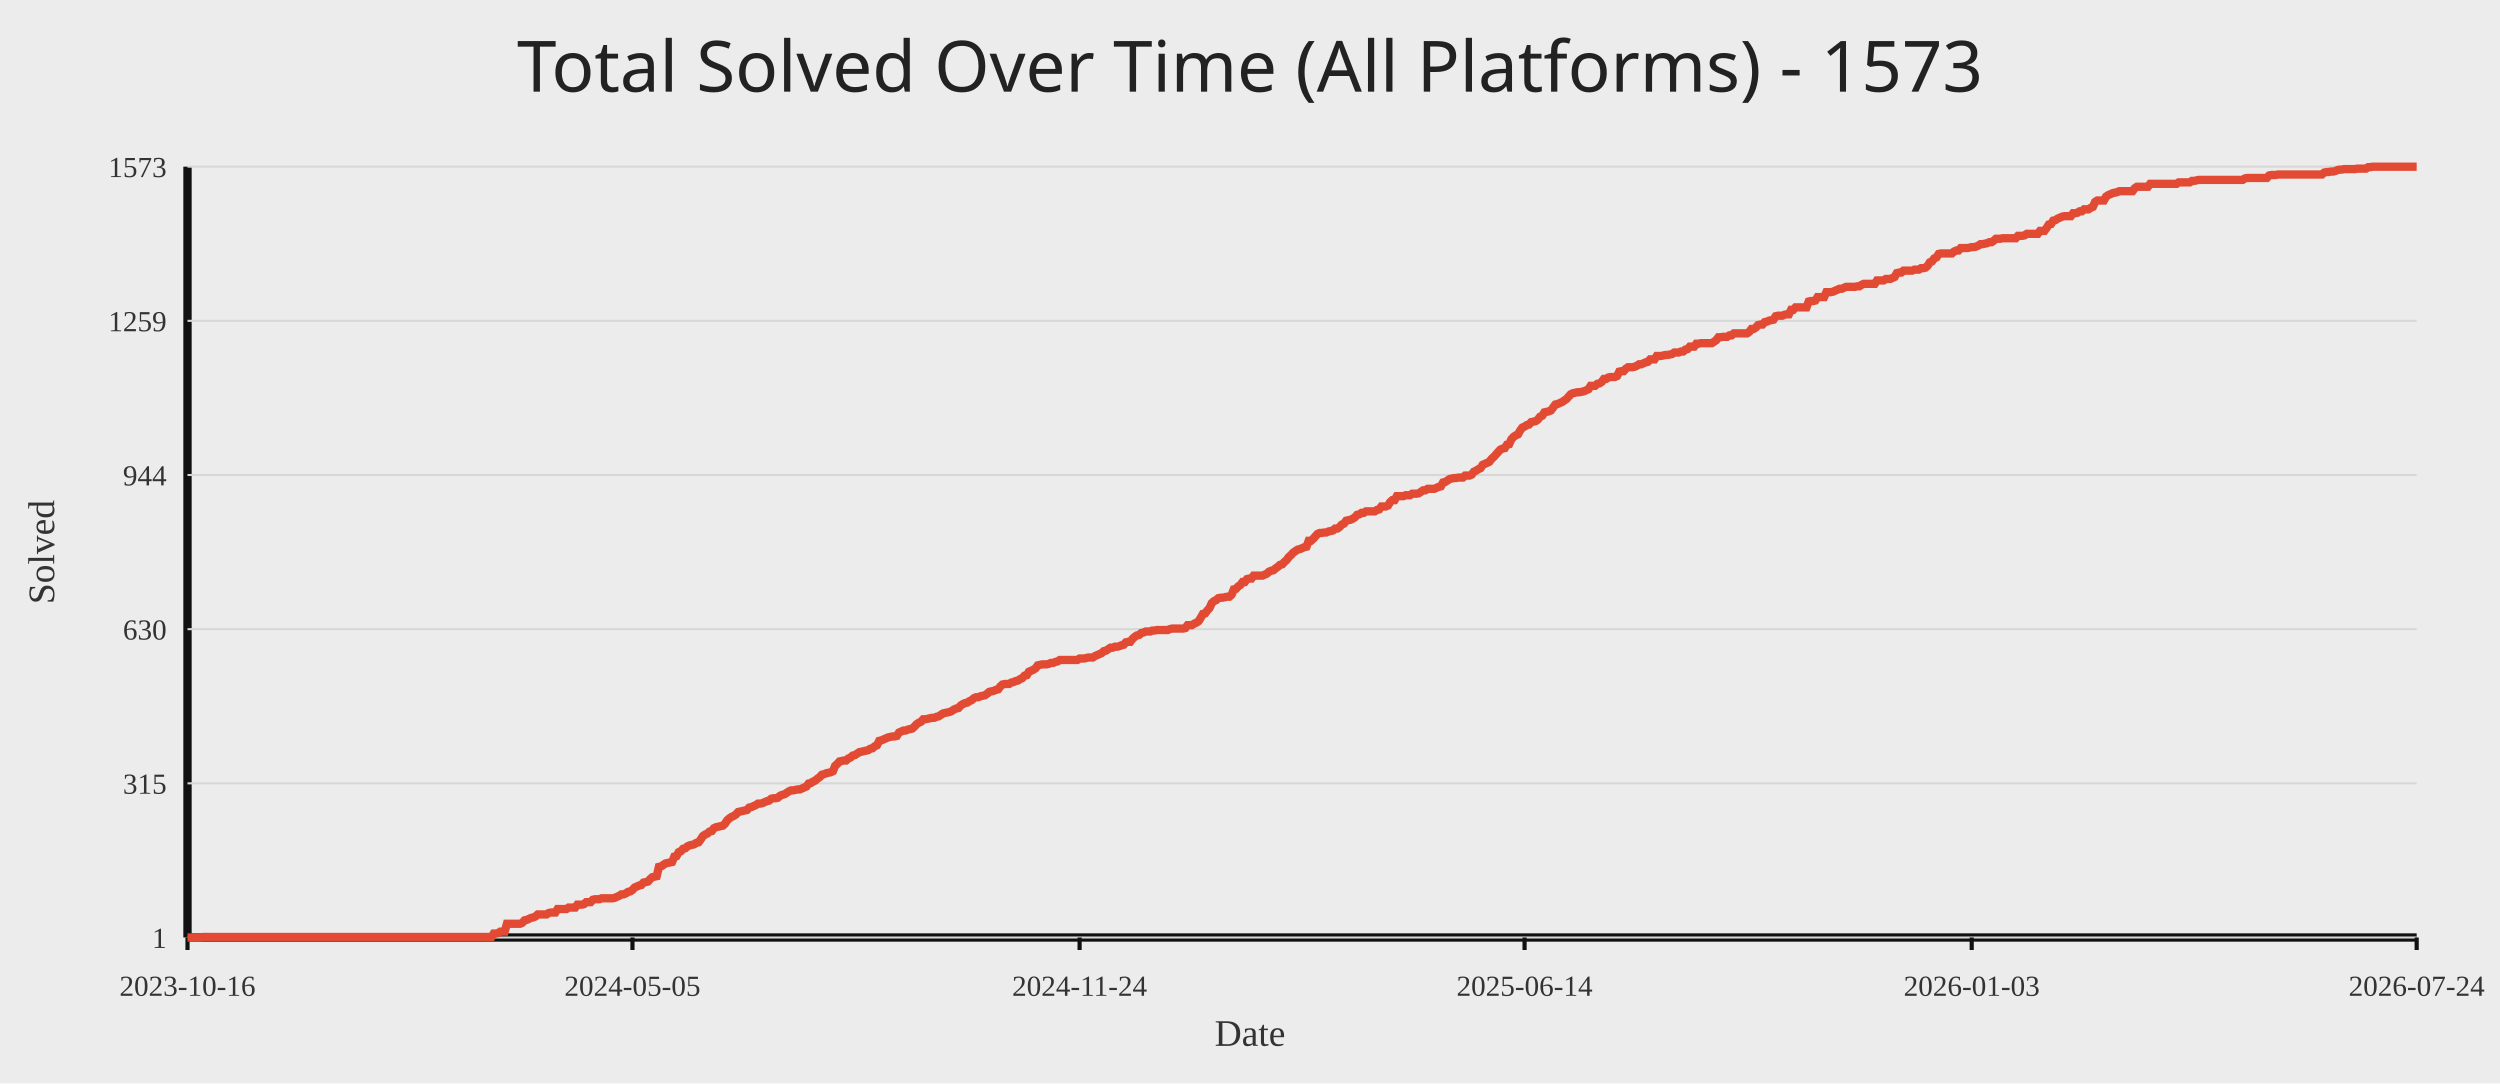
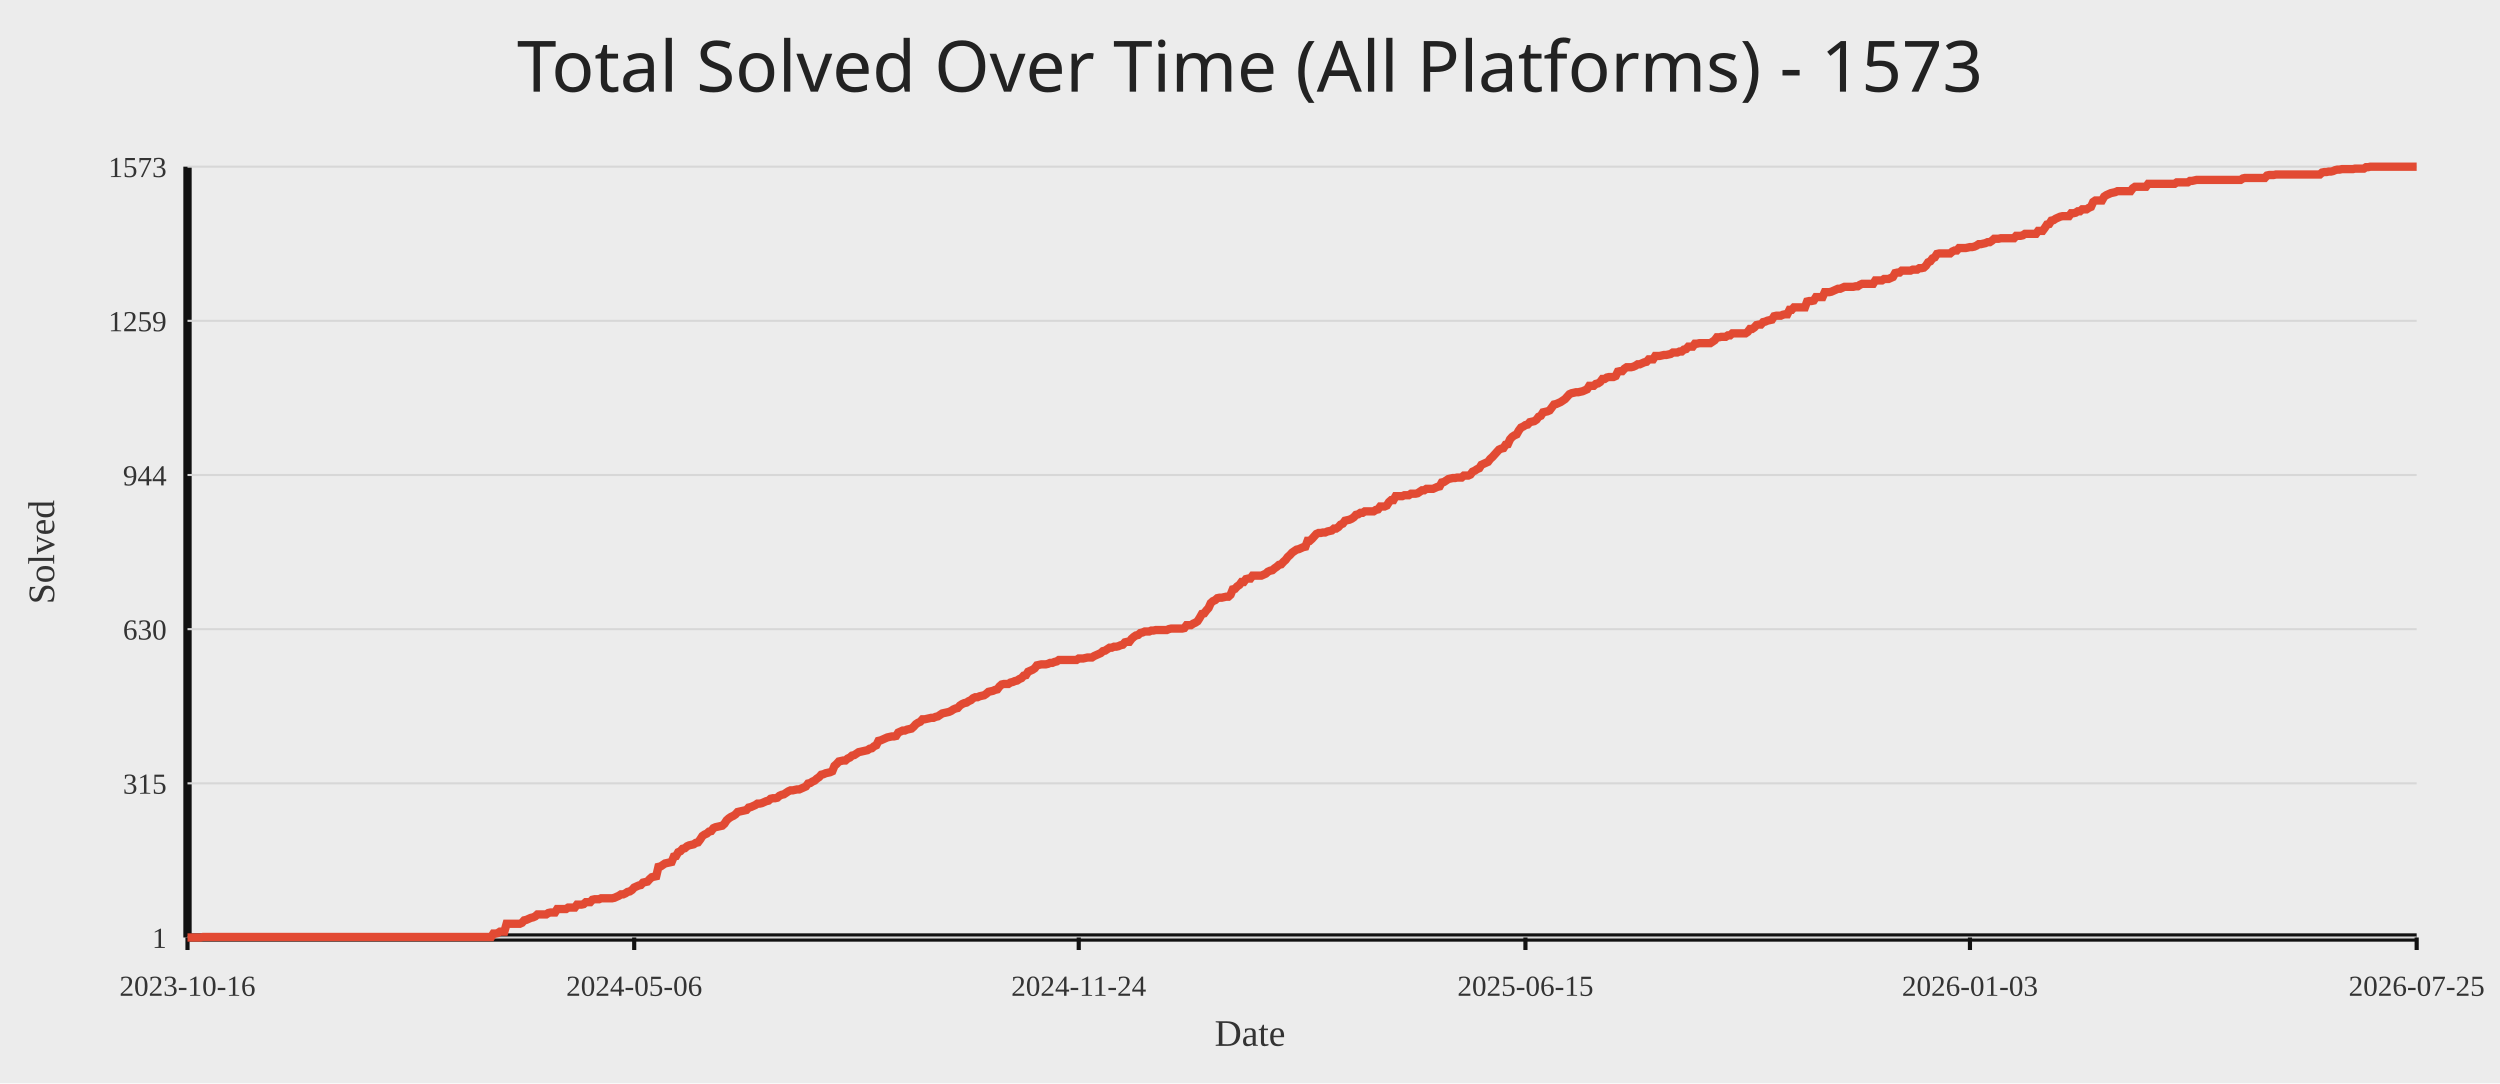
<svg xmlns="http://www.w3.org/2000/svg" width="1200" height="520">
  <rect width="100%" height="100%" fill="#ececec" />
  <text x="50%" y="44" text-anchor="middle" fill="#222" font-size="34" font-family="Comic Sans MS, Segoe UI">Total Solved Over Time (All Platforms) - 1573</text>
  <line x1="90" y1="450" x2="1160" y2="450" stroke="#111" stroke-width="4" />
  <line x1="90" y1="80" x2="90" y2="450" stroke="#111" stroke-width="4" />
  <line x1="90" y1="450.00" x2="1160" y2="450.00" stroke="#d7d7d7" stroke-width="1" />
  <text x="80" y="455.00" text-anchor="end" fill="#333" font-size="14">1</text>
  <line x1="90" y1="376.00" x2="1160" y2="376.00" stroke="#d7d7d7" stroke-width="1" />
  <text x="80" y="381.00" text-anchor="end" fill="#333" font-size="14">315</text>
  <line x1="90" y1="302.00" x2="1160" y2="302.00" stroke="#d7d7d7" stroke-width="1" />
  <text x="80" y="307.00" text-anchor="end" fill="#333" font-size="14">630</text>
  <line x1="90" y1="228.00" x2="1160" y2="228.00" stroke="#d7d7d7" stroke-width="1" />
  <text x="80" y="233.00" text-anchor="end" fill="#333" font-size="14">944</text>
  <line x1="90" y1="154.00" x2="1160" y2="154.00" stroke="#d7d7d7" stroke-width="1" />
  <text x="80" y="159.00" text-anchor="end" fill="#333" font-size="14">1259</text>
  <line x1="90" y1="80.00" x2="1160" y2="80.00" stroke="#d7d7d7" stroke-width="1" />
  <text x="80" y="85.00" text-anchor="end" fill="#333" font-size="14">1573</text>
  <line x1="90.00" y1="450" x2="90.00" y2="456" stroke="#111" stroke-width="2" />
  <text x="90.00" y="478" text-anchor="middle" fill="#333" font-size="14">2023-10-16</text>
-   <line x1="303.58" y1="450" x2="303.58" y2="456" stroke="#111" stroke-width="2" />
-   <text x="303.58" y="478" text-anchor="middle" fill="#333" font-size="14">2024-05-05</text>
-   <line x1="518.21" y1="450" x2="518.21" y2="456" stroke="#111" stroke-width="2" />
-   <text x="518.21" y="478" text-anchor="middle" fill="#333" font-size="14">2024-11-24</text>
-   <line x1="731.79" y1="450" x2="731.79" y2="456" stroke="#111" stroke-width="2" />
-   <text x="731.79" y="478" text-anchor="middle" fill="#333" font-size="14">2025-06-14</text>
-   <line x1="946.42" y1="450" x2="946.42" y2="456" stroke="#111" stroke-width="2" />
-   <text x="946.42" y="478" text-anchor="middle" fill="#333" font-size="14">2026-01-03</text>
+   <line x1="304.42" y1="450" x2="304.42" y2="456" stroke="#111" stroke-width="2" />
+   <text x="304.42" y="478" text-anchor="middle" fill="#333" font-size="14">2024-05-06</text>
+   <line x1="517.79" y1="450" x2="517.79" y2="456" stroke="#111" stroke-width="2" />
+   <text x="517.79" y="478" text-anchor="middle" fill="#333" font-size="14">2024-11-24</text>
+   <line x1="732.21" y1="450" x2="732.21" y2="456" stroke="#111" stroke-width="2" />
+   <text x="732.21" y="478" text-anchor="middle" fill="#333" font-size="14">2025-06-15</text>
+   <line x1="945.58" y1="450" x2="945.58" y2="456" stroke="#111" stroke-width="2" />
+   <text x="945.58" y="478" text-anchor="middle" fill="#333" font-size="14">2026-01-03</text>
  <line x1="1160.00" y1="450" x2="1160.00" y2="456" stroke="#111" stroke-width="2" />
-   <text x="1160.00" y="478" text-anchor="middle" fill="#333" font-size="14">2026-07-24</text>
-   <polyline fill="none" stroke="#e24a33" stroke-width="4" points="90.00,450.00 91.06,450.00 92.11,450.00 93.17,450.00 94.23,450.00 95.29,450.00 96.34,450.00 97.40,449.76 98.46,449.76 99.52,449.76 100.57,449.76 101.63,449.76 102.69,449.76 103.75,449.76 104.80,449.76 105.86,449.76 106.92,449.76 107.97,449.76 109.03,449.76 110.09,449.76 111.15,449.76 112.20,449.76 113.26,449.76 114.32,449.76 115.38,449.76 116.43,449.76 117.49,449.76 118.55,449.76 119.60,449.76 120.66,449.76 121.72,449.76 122.78,449.76 123.83,449.76 124.89,449.76 125.95,449.76 127.01,449.76 128.06,449.76 129.12,449.76 130.18,449.76 131.24,449.76 132.29,449.76 133.35,449.76 134.41,449.76 135.46,449.76 136.52,449.76 137.58,449.76 138.64,449.76 139.69,449.76 140.75,449.76 141.81,449.76 142.87,449.76 143.92,449.76 144.98,449.76 146.04,449.76 147.09,449.76 148.15,449.76 149.21,449.76 150.27,449.76 151.32,449.76 152.38,449.76 153.44,449.76 154.50,449.76 155.55,449.76 156.61,449.76 157.67,449.76 158.73,449.76 159.78,449.76 160.84,449.76 161.90,449.76 162.95,449.76 164.01,449.76 165.07,449.76 166.13,449.76 167.18,449.76 168.24,449.76 169.30,449.76 170.36,449.76 171.41,449.76 172.47,449.76 173.53,449.76 174.58,449.76 175.64,449.76 176.70,449.76 177.76,449.76 178.81,449.76 179.87,449.76 180.93,449.76 181.99,449.76 183.04,449.76 184.10,449.76 185.16,449.76 186.22,449.76 187.27,449.76 188.33,449.76 189.39,449.76 190.44,449.76 191.50,449.76 192.56,449.76 193.62,449.76 194.67,449.76 195.73,449.76 196.79,449.76 197.85,449.76 198.90,449.76 199.96,449.76 201.02,449.76 202.08,449.76 203.13,449.76 204.19,449.76 205.25,449.76 206.30,449.76 207.36,449.76 208.42,449.76 209.48,449.76 210.53,449.76 211.59,449.76 212.65,449.76 213.71,449.76 214.76,449.76 215.82,449.76 216.88,449.76 217.93,449.76 218.99,449.76 220.05,449.76 221.11,449.76 222.16,449.76 223.22,449.76 224.28,449.76 225.34,449.76 226.39,449.76 227.45,449.76 228.51,449.76 229.57,449.76 230.62,449.76 231.68,449.76 232.74,449.76 233.79,449.76 234.85,449.76 235.91,449.76 236.97,448.12 238.02,448.12 239.08,447.88 240.14,447.18 241.20,447.18 242.25,447.18 243.31,443.41 244.37,443.41 245.42,443.41 246.48,443.41 247.54,443.41 248.60,443.41 249.65,443.41 250.71,442.94 251.77,441.76 252.83,441.53 253.88,441.06 254.94,440.59 256.00,440.35 257.06,439.88 258.11,438.94 259.17,438.94 260.23,438.94 261.28,438.94 262.34,438.94 263.40,438.23 264.46,438.00 265.51,438.00 266.57,438.00 267.63,436.35 268.69,436.35 269.74,436.35 270.80,436.35 271.86,436.35 272.92,435.64 273.97,435.64 275.03,435.64 276.09,435.64 277.14,434.23 278.20,434.23 279.26,434.23 280.32,433.99 281.37,433.05 282.43,433.05 283.49,433.05 284.55,431.88 285.60,431.64 286.66,431.64 287.72,431.64 288.77,431.17 289.83,431.17 290.89,431.17 291.95,431.17 293.00,431.17 294.06,431.17 295.12,430.94 296.18,430.46 297.23,429.99 298.29,429.29 299.35,429.29 300.41,428.82 301.46,428.11 302.52,427.88 303.58,427.17 304.63,425.99 305.69,425.52 306.75,425.05 307.81,424.82 308.86,423.64 309.92,423.40 310.98,423.17 312.04,421.99 313.09,421.05 314.15,420.81 315.21,420.58 316.26,416.11 317.32,415.87 318.38,415.17 319.44,414.46 320.49,414.22 321.55,413.99 322.61,413.75 323.67,411.16 324.72,410.93 325.78,409.05 326.84,408.58 327.90,407.40 328.95,407.16 330.01,406.22 331.07,405.75 332.12,405.52 333.18,405.28 334.24,404.57 335.30,404.34 336.35,402.93 337.41,401.28 338.47,400.57 339.53,400.10 340.58,399.16 341.64,398.92 342.70,397.51 343.75,397.04 344.81,396.81 345.87,396.57 346.93,396.34 347.98,395.39 349.04,393.75 350.10,392.81 351.16,392.10 352.21,391.63 353.27,390.92 354.33,389.75 355.39,389.51 356.44,389.27 357.50,389.04 358.56,388.80 359.61,387.63 360.67,387.39 361.73,386.92 362.79,386.45 363.84,385.74 364.90,385.74 365.96,385.51 367.02,385.04 368.07,384.57 369.13,384.33 370.19,383.39 371.25,383.16 372.30,383.16 373.36,382.92 374.42,381.98 375.47,381.51 376.53,381.27 377.59,380.57 378.65,379.86 379.70,379.39 380.76,379.39 381.82,379.15 382.88,378.92 383.93,378.92 384.99,378.45 386.05,377.98 387.10,377.51 388.16,376.09 389.22,375.86 390.28,375.15 391.33,374.68 392.39,373.74 393.45,373.03 394.51,371.86 395.56,371.62 396.62,371.15 397.68,370.92 398.74,370.68 399.79,370.21 400.85,367.62 401.91,366.68 402.96,365.50 404.02,365.27 405.08,365.03 406.14,365.03 407.19,364.09 408.25,363.62 409.31,362.68 410.37,362.44 411.42,361.74 412.48,361.03 413.54,360.80 414.59,360.56 415.65,360.32 416.71,360.09 417.77,359.38 418.82,359.15 419.88,358.21 420.94,357.74 422.00,355.62 423.05,355.38 424.11,354.91 425.17,354.44 426.23,353.97 427.28,353.73 428.34,353.50 429.40,353.50 430.45,353.26 431.51,351.62 432.57,351.15 433.63,350.67 434.68,350.67 435.74,350.20 436.80,349.97 437.86,349.73 438.91,348.79 439.97,347.61 441.03,346.91 442.08,346.44 443.14,345.26 444.20,345.26 445.26,345.03 446.31,344.79 447.37,344.55 448.43,344.55 449.49,344.08 450.54,343.85 451.60,343.14 452.66,342.44 453.72,342.20 454.77,341.97 455.83,341.73 456.89,341.26 457.94,340.55 459.00,340.08 460.06,339.85 461.12,338.67 462.17,337.96 463.23,337.49 464.29,337.26 465.35,336.55 466.40,336.08 467.46,335.14 468.52,334.67 469.58,334.67 470.63,334.20 471.69,333.96 472.75,333.73 473.80,333.02 474.86,332.08 475.92,331.84 476.98,331.61 478.03,331.14 479.09,330.90 480.15,329.49 481.21,328.55 482.26,328.31 483.32,328.31 484.38,328.31 485.43,327.61 486.49,327.37 487.55,326.90 488.61,326.67 489.66,325.96 490.72,325.49 491.78,324.31 492.84,324.08 493.89,322.43 494.95,321.96 496.01,321.49 497.07,320.78 498.12,319.37 499.18,319.13 500.24,318.90 501.29,318.90 502.35,318.90 503.41,318.66 504.47,318.19 505.52,318.19 506.58,317.72 507.64,317.49 508.70,316.78 509.75,316.78 510.81,316.78 511.87,316.78 512.92,316.78 513.98,316.78 515.04,316.78 516.10,316.78 517.15,316.78 518.21,316.08 519.27,316.08 520.33,316.08 521.38,315.84 522.44,315.60 523.50,315.60 524.56,315.60 525.61,314.90 526.67,314.43 527.73,313.96 528.78,313.49 529.84,312.54 530.90,312.31 531.96,311.60 533.01,310.90 534.07,310.90 535.13,310.43 536.19,310.43 537.24,310.19 538.30,309.72 539.36,309.48 540.42,308.31 541.47,308.07 542.53,308.07 543.59,306.66 544.64,305.72 545.70,305.01 546.76,304.78 547.82,303.84 548.87,303.60 549.93,303.13 550.99,303.13 552.05,303.13 553.10,302.66 554.16,302.66 555.22,302.42 556.27,302.42 557.33,302.42 558.39,302.42 559.45,302.42 560.50,302.42 561.56,301.95 562.62,301.72 563.68,301.72 564.73,301.72 565.79,301.72 566.85,301.72 567.91,301.72 568.96,301.48 570.02,300.07 571.08,300.07 572.13,300.07 573.19,299.36 574.25,298.89 575.31,298.19 576.36,296.54 577.42,294.66 578.48,294.42 579.54,293.01 580.59,291.83 581.65,289.48 582.71,288.54 583.76,288.07 584.82,287.12 585.88,286.89 586.94,286.89 587.99,286.65 589.05,286.42 590.11,286.42 591.17,285.48 592.22,282.89 593.28,282.65 594.34,281.48 595.40,280.77 596.45,279.36 597.51,279.36 598.57,277.95 599.62,277.71 600.68,277.71 601.74,276.30 602.80,276.30 603.85,276.30 604.91,276.30 605.97,276.30 607.03,275.83 608.08,275.36 609.14,274.41 610.20,273.94 611.25,273.71 612.31,272.77 613.37,272.06 614.43,271.12 615.48,270.88 616.54,269.71 617.60,268.77 618.66,267.35 619.71,266.41 620.77,265.24 621.83,264.53 622.89,263.82 623.94,263.59 625.00,263.12 626.06,262.65 627.11,262.41 628.17,259.59 629.23,259.59 630.29,258.65 631.34,257.47 632.40,256.29 633.46,255.82 634.52,255.82 635.57,255.59 636.63,255.59 637.69,255.11 638.75,254.88 639.80,254.64 640.86,253.70 641.92,253.70 642.97,253.00 644.03,251.82 645.09,251.35 646.15,249.94 647.20,249.70 648.26,249.47 649.32,248.99 650.38,248.29 651.43,247.11 652.49,246.88 653.55,246.17 654.60,246.17 655.66,245.46 656.72,245.46 657.78,245.46 658.83,245.46 659.89,245.46 660.95,244.76 662.01,244.52 663.06,243.11 664.12,243.11 665.18,243.11 666.24,242.64 667.29,240.99 668.35,240.05 669.41,240.05 670.46,238.17 671.52,238.17 672.58,238.17 673.64,238.17 674.69,237.70 675.75,237.70 676.81,237.70 677.87,236.99 678.92,236.99 679.98,236.99 681.04,236.76 682.09,236.05 683.15,235.34 684.21,235.34 685.27,234.64 686.32,234.64 687.38,234.64 688.44,234.64 689.50,234.17 690.55,233.70 691.61,233.46 692.67,231.58 693.73,231.34 694.78,230.64 695.84,229.93 696.90,229.69 697.95,229.46 699.01,229.46 700.07,229.22 701.13,229.22 702.18,229.22 703.24,228.28 704.30,228.28 705.36,228.28 706.41,227.81 707.47,226.40 708.53,225.93 709.58,225.22 710.64,224.75 711.70,223.10 712.76,222.63 713.81,222.16 714.87,221.69 715.93,220.28 716.99,219.34 718.04,218.16 719.10,216.98 720.16,215.81 721.22,215.34 722.27,215.10 723.33,213.45 724.39,213.22 725.44,210.87 726.50,209.69 727.56,208.98 728.62,208.51 729.67,206.63 730.73,205.22 731.79,204.75 732.85,204.04 733.90,203.80 734.96,202.63 736.02,202.39 737.08,202.16 738.13,201.45 739.19,200.04 740.25,199.57 741.30,197.92 742.36,197.68 743.42,197.45 744.48,196.98 745.53,195.57 746.59,194.15 747.65,193.92 748.71,193.45 749.76,192.98 750.82,192.27 751.88,191.56 752.93,190.39 753.99,189.21 755.05,188.74 756.11,188.51 757.16,188.27 758.22,188.27 759.28,188.03 760.34,187.80 761.39,187.33 762.45,186.86 763.51,185.21 764.57,185.21 765.62,185.21 766.68,184.27 767.74,184.03 768.79,183.33 769.85,181.91 770.91,181.91 771.97,181.21 773.02,180.97 774.08,180.97 775.14,180.97 776.20,180.50 777.25,178.38 778.31,178.15 779.37,178.15 780.42,176.97 781.48,176.27 782.54,176.27 783.60,176.27 784.65,176.03 785.71,175.56 786.77,174.85 787.83,174.85 788.88,174.38 789.94,173.91 791.00,173.68 792.06,172.50 793.11,172.50 794.17,172.50 795.23,170.85 796.28,170.85 797.34,170.85 798.40,170.62 799.46,170.38 800.51,170.38 801.57,170.15 802.63,169.91 803.69,169.20 804.74,169.20 805.80,169.20 806.86,168.73 807.92,168.73 808.97,167.79 810.03,167.56 811.09,166.38 812.14,166.38 813.20,166.38 814.26,164.97 815.32,164.97 816.37,164.73 817.43,164.73 818.49,164.73 819.55,164.73 820.60,164.73 821.66,164.73 822.72,164.03 823.77,163.32 824.83,161.91 825.89,161.91 826.95,161.67 828.00,161.67 829.06,161.67 830.12,160.97 831.18,160.97 832.23,160.03 833.29,160.03 834.35,160.03 835.41,160.03 836.46,160.03 837.52,160.03 838.58,160.03 839.63,159.32 840.69,157.91 841.75,157.91 842.81,157.20 843.86,156.02 844.92,155.79 845.98,155.79 847.04,154.61 848.09,154.38 849.15,153.91 850.21,153.67 851.26,153.44 852.32,151.79 853.38,151.55 854.44,151.55 855.49,151.55 856.55,151.08 857.61,150.85 858.67,150.85 859.72,148.73 860.78,148.73 861.84,147.55 862.90,147.55 863.95,147.55 865.01,147.55 866.07,147.55 867.12,147.55 868.18,144.73 869.24,144.49 870.30,144.49 871.35,144.26 872.41,142.61 873.47,142.61 874.53,142.61 875.58,142.61 876.64,140.25 877.70,140.25 878.75,140.25 879.81,140.02 880.87,139.55 881.93,139.08 882.98,138.61 884.04,138.61 885.10,138.14 886.16,137.67 887.21,137.67 888.27,137.67 889.33,137.67 890.39,137.67 891.44,137.43 892.50,137.43 893.56,136.72 894.61,136.25 895.67,136.25 896.73,136.25 897.79,136.25 898.84,136.25 899.90,136.25 900.96,134.61 902.02,134.61 903.07,134.61 904.13,134.61 905.19,133.90 906.25,133.90 907.30,133.90 908.36,133.43 909.42,132.96 910.47,131.08 911.53,130.84 912.59,130.84 913.65,129.90 914.70,129.90 915.76,129.90 916.82,129.90 917.88,129.90 918.93,129.43 919.99,129.43 921.05,129.43 922.10,128.72 923.16,128.72 924.22,128.49 925.28,127.54 926.33,125.90 927.39,125.43 928.45,124.01 929.51,123.54 930.56,121.90 931.62,121.66 932.68,121.66 933.74,121.66 934.79,121.66 935.85,121.66 936.91,121.66 937.96,120.72 939.02,120.25 940.08,120.25 941.14,119.07 942.19,119.07 943.25,119.07 944.31,119.07 945.37,118.84 946.42,118.60 947.48,118.60 948.54,118.37 949.59,117.89 950.65,117.19 951.71,117.19 952.77,116.95 953.82,116.72 954.88,116.25 955.94,116.25 957.00,115.54 958.05,114.60 959.11,114.60 960.17,114.60 961.23,114.36 962.28,114.36 963.34,114.36 964.40,114.36 965.45,114.36 966.51,114.36 967.57,114.36 968.63,113.19 969.68,113.19 970.74,113.19 971.80,112.95 972.86,112.25 973.91,112.25 974.97,112.25 976.03,112.25 977.08,112.25 978.14,112.25 979.20,110.83 980.26,110.83 981.31,110.83 982.37,109.42 983.43,107.77 984.49,107.54 985.54,105.89 986.60,105.66 987.66,104.95 988.72,104.48 989.77,104.01 990.83,103.77 991.89,103.77 992.94,103.77 994.00,103.77 995.06,102.36 996.12,102.36 997.17,102.12 998.23,101.42 999.29,101.42 1000.35,100.48 1001.40,100.48 1002.46,100.48 1003.52,99.77 1004.58,99.30 1005.63,96.95 1006.69,96.24 1007.75,96.24 1008.80,96.24 1009.86,96.24 1010.92,94.36 1011.98,93.65 1013.03,93.18 1014.09,92.71 1015.15,92.47 1016.21,92.24 1017.26,91.77 1018.32,91.77 1019.38,91.77 1020.43,91.77 1021.49,91.77 1022.55,91.77 1023.61,91.77 1024.66,90.36 1025.72,89.65 1026.78,89.65 1027.84,89.65 1028.89,89.65 1029.95,89.65 1031.01,89.65 1032.07,88.24 1033.12,88.24 1034.18,88.24 1035.24,88.24 1036.29,88.24 1037.35,88.24 1038.41,88.24 1039.47,88.24 1040.52,88.24 1041.58,88.24 1042.64,88.24 1043.70,88.24 1044.75,88.24 1045.81,87.53 1046.87,87.53 1047.92,87.53 1048.98,87.53 1050.04,87.53 1051.10,87.53 1052.15,86.83 1053.21,86.83 1054.27,86.59 1055.33,86.35 1056.38,86.35 1057.44,86.35 1058.50,86.35 1059.56,86.35 1060.61,86.35 1061.67,86.35 1062.73,86.35 1063.78,86.35 1064.84,86.35 1065.90,86.35 1066.96,86.35 1068.01,86.35 1069.07,86.35 1070.13,86.35 1071.19,86.35 1072.24,86.35 1073.30,86.35 1074.36,86.35 1075.42,86.35 1076.47,86.35 1077.53,85.65 1078.59,85.41 1079.64,85.41 1080.70,85.41 1081.76,85.41 1082.82,85.41 1083.87,85.41 1084.93,85.41 1085.99,85.41 1087.05,85.41 1088.10,85.41 1089.16,84.24 1090.22,84.00 1091.27,84.00 1092.33,84.00 1093.39,83.77 1094.45,83.77 1095.50,83.77 1096.56,83.77 1097.62,83.77 1098.68,83.77 1099.73,83.77 1100.79,83.77 1101.85,83.77 1102.91,83.77 1103.96,83.77 1105.02,83.77 1106.08,83.77 1107.13,83.77 1108.19,83.77 1109.25,83.77 1110.31,83.77 1111.36,83.77 1112.42,83.77 1113.48,83.77 1114.54,83.77 1115.59,82.82 1116.65,82.59 1117.71,82.59 1118.76,82.35 1119.82,82.35 1120.88,82.12 1121.94,81.65 1122.99,81.41 1124.05,81.41 1125.11,81.18 1126.17,81.18 1127.22,81.18 1128.28,81.18 1129.34,81.18 1130.40,81.18 1131.45,80.94 1132.51,80.94 1133.57,80.94 1134.62,80.94 1135.68,80.94 1136.74,80.24 1137.80,80.24 1138.85,80.00 1139.91,80.00 1140.97,80.00 1142.03,80.00 1143.08,80.00 1144.14,80.00 1145.20,80.00 1146.25,80.00 1147.31,80.00 1148.37,80.00 1149.43,80.00 1150.48,80.00 1151.54,80.00 1152.60,80.00 1153.66,80.00 1154.71,80.00 1155.77,80.00 1156.83,80.00 1157.89,80.00 1158.94,80.00 1160.00,80.00" />
+   <text x="1160.00" y="478" text-anchor="middle" fill="#333" font-size="14">2026-07-25</text>
+   <polyline fill="none" stroke="#e24a33" stroke-width="4" points="90.00,450.00 91.06,450.00 92.11,450.00 93.17,450.00 94.23,450.00 95.28,450.00 96.34,450.00 97.39,449.76 98.45,449.76 99.51,449.76 100.56,449.76 101.62,449.76 102.68,449.76 103.73,449.76 104.79,449.76 105.84,449.76 106.90,449.76 107.96,449.76 109.01,449.76 110.07,449.76 111.13,449.76 112.18,449.76 113.24,449.76 114.29,449.76 115.35,449.76 116.41,449.76 117.46,449.76 118.52,449.76 119.58,449.76 120.63,449.76 121.69,449.76 122.74,449.76 123.80,449.76 124.86,449.76 125.91,449.76 126.97,449.76 128.03,449.76 129.08,449.76 130.14,449.76 131.19,449.76 132.25,449.76 133.31,449.76 134.36,449.76 135.42,449.76 136.48,449.76 137.53,449.76 138.59,449.76 139.64,449.76 140.70,449.76 141.76,449.76 142.81,449.76 143.87,449.76 144.93,449.76 145.98,449.76 147.04,449.76 148.09,449.76 149.15,449.76 150.21,449.76 151.26,449.76 152.32,449.76 153.38,449.76 154.43,449.76 155.49,449.76 156.54,449.76 157.60,449.76 158.66,449.76 159.71,449.76 160.77,449.76 161.83,449.76 162.88,449.76 163.94,449.76 165.00,449.76 166.05,449.76 167.11,449.76 168.16,449.76 169.22,449.76 170.28,449.76 171.33,449.76 172.39,449.76 173.45,449.76 174.50,449.76 175.56,449.76 176.61,449.76 177.67,449.76 178.73,449.76 179.78,449.76 180.84,449.76 181.90,449.76 182.95,449.76 184.01,449.76 185.06,449.76 186.12,449.76 187.18,449.76 188.23,449.76 189.29,449.76 190.35,449.76 191.40,449.76 192.46,449.76 193.51,449.76 194.57,449.76 195.63,449.76 196.68,449.76 197.74,449.76 198.80,449.76 199.85,449.76 200.91,449.76 201.96,449.76 203.02,449.76 204.08,449.76 205.13,449.76 206.19,449.76 207.25,449.76 208.30,449.76 209.36,449.76 210.41,449.76 211.47,449.76 212.53,449.76 213.58,449.76 214.64,449.76 215.70,449.76 216.75,449.76 217.81,449.76 218.86,449.76 219.92,449.76 220.98,449.76 222.03,449.76 223.09,449.76 224.15,449.76 225.20,449.76 226.26,449.76 227.31,449.76 228.37,449.76 229.43,449.76 230.48,449.76 231.54,449.76 232.60,449.76 233.65,449.76 234.71,449.76 235.77,449.76 236.82,448.12 237.88,448.12 238.93,447.88 239.99,447.18 241.05,447.18 242.10,447.18 243.16,443.41 244.22,443.41 245.27,443.41 246.33,443.41 247.38,443.41 248.44,443.41 249.50,443.41 250.55,442.94 251.61,441.76 252.67,441.53 253.72,441.06 254.78,440.59 255.83,440.35 256.89,439.88 257.95,438.94 259.00,438.94 260.06,438.94 261.12,438.94 262.17,438.94 263.23,438.23 264.28,438.00 265.34,438.00 266.40,438.00 267.45,436.35 268.51,436.35 269.57,436.35 270.62,436.35 271.68,436.35 272.73,435.64 273.79,435.64 274.85,435.64 275.90,435.64 276.96,434.23 278.02,434.23 279.07,434.23 280.13,433.99 281.18,433.05 282.24,433.05 283.30,433.05 284.35,431.88 285.41,431.64 286.47,431.64 287.52,431.64 288.58,431.17 289.63,431.17 290.69,431.17 291.75,431.17 292.80,431.17 293.86,431.17 294.92,430.94 295.97,430.46 297.03,429.99 298.08,429.29 299.14,429.29 300.20,428.82 301.25,428.11 302.31,427.88 303.37,427.17 304.42,425.99 305.48,425.52 306.54,425.05 307.59,424.82 308.65,423.64 309.70,423.40 310.76,423.17 311.82,421.99 312.87,421.05 313.93,420.81 314.99,420.58 316.04,416.11 317.10,415.87 318.15,415.17 319.21,414.46 320.27,414.22 321.32,413.99 322.38,413.75 323.44,411.16 324.49,410.93 325.55,409.05 326.60,408.58 327.66,407.40 328.72,407.16 329.77,406.22 330.83,405.75 331.89,405.52 332.94,405.28 334.00,404.57 335.05,404.34 336.11,402.93 337.17,401.28 338.22,400.57 339.28,400.10 340.34,399.16 341.39,398.92 342.45,397.51 343.50,397.04 344.56,396.81 345.62,396.57 346.67,396.34 347.73,395.39 348.79,393.75 349.84,392.81 350.90,392.10 351.95,391.63 353.01,390.92 354.07,389.75 355.12,389.51 356.18,389.27 357.24,389.04 358.29,388.80 359.35,387.63 360.40,387.39 361.46,386.92 362.52,386.45 363.57,385.74 364.63,385.74 365.69,385.51 366.74,385.04 367.80,384.57 368.85,384.33 369.91,383.39 370.97,383.16 372.02,383.16 373.08,382.92 374.14,381.98 375.19,381.51 376.25,381.27 377.31,380.57 378.36,379.86 379.42,379.39 380.47,379.39 381.53,379.15 382.59,378.92 383.64,378.92 384.70,378.45 385.76,377.98 386.81,377.51 387.87,376.09 388.92,375.86 389.98,375.15 391.04,374.68 392.09,373.74 393.15,373.03 394.21,371.86 395.26,371.62 396.32,371.15 397.37,370.92 398.43,370.68 399.49,370.21 400.54,367.62 401.60,366.68 402.66,365.50 403.71,365.27 404.77,365.03 405.82,365.03 406.88,364.09 407.94,363.62 408.99,362.68 410.05,362.44 411.11,361.74 412.16,361.03 413.22,360.80 414.27,360.56 415.33,360.32 416.39,360.09 417.44,359.38 418.50,359.15 419.56,358.21 420.61,357.74 421.67,355.62 422.72,355.38 423.78,354.91 424.84,354.44 425.89,353.97 426.95,353.73 428.01,353.50 429.06,353.50 430.12,353.26 431.17,351.62 432.23,351.15 433.29,350.67 434.34,350.67 435.40,350.20 436.46,349.97 437.51,349.73 438.57,348.79 439.62,347.61 440.68,346.91 441.74,346.44 442.79,345.26 443.85,345.26 444.91,345.03 445.96,344.79 447.02,344.55 448.08,344.55 449.13,344.08 450.19,343.85 451.24,343.14 452.30,342.44 453.36,342.20 454.41,341.97 455.47,341.73 456.53,341.26 457.58,340.55 458.64,340.08 459.69,339.85 460.75,338.67 461.81,337.96 462.86,337.49 463.92,337.26 464.98,336.55 466.03,336.08 467.09,335.14 468.14,334.67 469.20,334.67 470.26,334.20 471.31,333.96 472.37,333.73 473.43,333.02 474.48,332.08 475.54,331.84 476.59,331.61 477.65,331.14 478.71,330.90 479.76,329.49 480.82,328.55 481.88,328.31 482.93,328.31 483.99,328.31 485.04,327.61 486.10,327.37 487.16,326.90 488.21,326.67 489.27,325.96 490.33,325.49 491.38,324.31 492.44,324.08 493.49,322.43 494.55,321.96 495.61,321.49 496.66,320.78 497.72,319.37 498.78,319.13 499.83,318.90 500.89,318.90 501.94,318.90 503.00,318.66 504.06,318.19 505.11,318.19 506.17,317.72 507.23,317.49 508.28,316.78 509.34,316.78 510.39,316.78 511.45,316.78 512.51,316.78 513.56,316.78 514.62,316.78 515.68,316.78 516.73,316.78 517.79,316.08 518.85,316.08 519.90,316.08 520.96,315.84 522.01,315.60 523.07,315.60 524.13,315.60 525.18,314.90 526.24,314.43 527.30,313.96 528.35,313.49 529.41,312.54 530.46,312.31 531.52,311.60 532.58,310.90 533.63,310.90 534.69,310.43 535.75,310.43 536.80,310.19 537.86,309.72 538.91,309.48 539.97,308.31 541.03,308.07 542.08,308.07 543.14,306.66 544.20,305.72 545.25,305.01 546.31,304.78 547.36,303.84 548.42,303.60 549.48,303.13 550.53,303.13 551.59,303.13 552.65,302.66 553.70,302.66 554.76,302.42 555.81,302.42 556.87,302.42 557.93,302.42 558.98,302.42 560.04,302.42 561.10,301.95 562.15,301.72 563.21,301.72 564.26,301.72 565.32,301.72 566.38,301.72 567.43,301.72 568.49,301.48 569.55,300.07 570.60,300.07 571.66,300.07 572.71,299.36 573.77,298.89 574.83,298.19 575.88,296.54 576.94,294.66 578.00,294.42 579.05,293.01 580.11,291.83 581.16,289.48 582.22,288.54 583.28,288.07 584.33,287.12 585.39,286.89 586.45,286.89 587.50,286.65 588.56,286.42 589.62,286.42 590.67,285.48 591.73,282.89 592.78,282.65 593.84,281.48 594.90,280.77 595.95,279.36 597.01,279.36 598.07,277.95 599.12,277.71 600.18,277.71 601.23,276.30 602.29,276.30 603.35,276.30 604.40,276.30 605.46,276.30 606.52,275.83 607.57,275.36 608.63,274.41 609.68,273.94 610.74,273.71 611.80,272.77 612.85,272.06 613.91,271.12 614.97,270.88 616.02,269.71 617.08,268.77 618.13,267.35 619.19,266.41 620.25,265.24 621.30,264.53 622.36,263.82 623.42,263.59 624.47,263.12 625.53,262.65 626.58,262.41 627.64,259.59 628.70,259.59 629.75,258.65 630.81,257.47 631.87,256.29 632.92,255.82 633.98,255.82 635.03,255.59 636.09,255.59 637.15,255.11 638.20,254.88 639.26,254.64 640.32,253.70 641.37,253.70 642.43,253.00 643.48,251.82 644.54,251.35 645.60,249.94 646.65,249.70 647.71,249.47 648.77,248.99 649.82,248.29 650.88,247.11 651.93,246.88 652.99,246.17 654.05,246.17 655.10,245.46 656.16,245.46 657.22,245.46 658.27,245.46 659.33,245.46 660.38,244.76 661.44,244.52 662.50,243.11 663.55,243.11 664.61,243.11 665.67,242.64 666.72,240.99 667.78,240.05 668.84,240.05 669.89,238.17 670.95,238.17 672.00,238.17 673.06,238.17 674.12,237.70 675.17,237.70 676.23,237.70 677.29,236.99 678.34,236.99 679.40,236.99 680.45,236.76 681.51,236.05 682.57,235.34 683.62,235.34 684.68,234.64 685.74,234.64 686.79,234.64 687.85,234.64 688.90,234.17 689.96,233.70 691.02,233.46 692.07,231.58 693.13,231.34 694.19,230.64 695.24,229.93 696.30,229.69 697.35,229.46 698.41,229.46 699.47,229.22 700.52,229.22 701.58,229.22 702.64,228.28 703.69,228.28 704.75,228.28 705.80,227.81 706.86,226.40 707.92,225.93 708.97,225.22 710.03,224.75 711.09,223.10 712.14,222.63 713.20,222.16 714.25,221.69 715.31,220.28 716.37,219.34 717.42,218.16 718.48,216.98 719.54,215.81 720.59,215.34 721.65,215.10 722.70,213.45 723.76,213.22 724.82,210.87 725.87,209.69 726.93,208.98 727.99,208.51 729.04,206.63 730.10,205.22 731.15,204.75 732.21,204.04 733.27,203.80 734.32,202.63 735.38,202.39 736.44,202.16 737.49,201.45 738.55,200.04 739.61,199.57 740.66,197.92 741.72,197.68 742.77,197.45 743.83,196.98 744.89,195.57 745.94,194.15 747.00,193.92 748.06,193.45 749.11,192.98 750.17,192.27 751.22,191.56 752.28,190.39 753.34,189.21 754.39,188.74 755.45,188.51 756.51,188.27 757.56,188.27 758.62,188.03 759.67,187.80 760.73,187.33 761.79,186.86 762.84,185.21 763.90,185.21 764.96,185.21 766.01,184.27 767.07,184.03 768.12,183.33 769.18,181.91 770.24,181.91 771.29,181.21 772.35,180.97 773.41,180.97 774.46,180.97 775.52,180.50 776.57,178.38 777.63,178.15 778.69,178.15 779.74,176.97 780.80,176.27 781.86,176.27 782.91,176.27 783.97,176.03 785.02,175.56 786.08,174.85 787.14,174.85 788.19,174.38 789.25,173.91 790.31,173.68 791.36,172.50 792.42,172.50 793.47,172.50 794.53,170.85 795.59,170.85 796.64,170.85 797.70,170.62 798.76,170.38 799.81,170.38 800.87,170.15 801.92,169.91 802.98,169.20 804.04,169.20 805.09,169.20 806.15,168.73 807.21,168.73 808.26,167.79 809.32,167.56 810.38,166.38 811.43,166.38 812.49,166.38 813.54,164.97 814.60,164.97 815.66,164.73 816.71,164.73 817.77,164.73 818.83,164.73 819.88,164.73 820.94,164.73 821.99,164.03 823.05,163.32 824.11,161.91 825.16,161.91 826.22,161.67 827.28,161.67 828.33,161.67 829.39,160.97 830.44,160.97 831.50,160.03 832.56,160.03 833.61,160.03 834.67,160.03 835.73,160.03 836.78,160.03 837.84,160.03 838.89,159.32 839.95,157.91 841.01,157.91 842.06,157.20 843.12,156.02 844.18,155.79 845.23,155.79 846.29,154.61 847.34,154.38 848.40,153.91 849.46,153.67 850.51,153.44 851.57,151.79 852.63,151.55 853.68,151.55 854.74,151.55 855.79,151.08 856.85,150.85 857.91,150.85 858.96,148.73 860.02,148.73 861.08,147.55 862.13,147.55 863.19,147.55 864.24,147.55 865.30,147.55 866.36,147.55 867.41,144.73 868.47,144.49 869.53,144.49 870.58,144.26 871.64,142.61 872.69,142.61 873.75,142.61 874.81,142.61 875.86,140.25 876.92,140.25 877.98,140.25 879.03,140.02 880.09,139.55 881.15,139.08 882.20,138.61 883.26,138.61 884.31,138.14 885.37,137.67 886.43,137.67 887.48,137.67 888.54,137.67 889.60,137.67 890.65,137.43 891.71,137.43 892.76,136.72 893.82,136.25 894.88,136.25 895.93,136.25 896.99,136.25 898.05,136.25 899.10,136.25 900.16,134.61 901.21,134.61 902.27,134.61 903.33,134.61 904.38,133.90 905.44,133.90 906.50,133.90 907.55,133.43 908.61,132.96 909.66,131.08 910.72,130.84 911.78,130.84 912.83,129.90 913.89,129.90 914.95,129.90 916.00,129.90 917.06,129.90 918.11,129.43 919.17,129.43 920.23,129.43 921.28,128.72 922.34,128.72 923.40,128.49 924.45,127.54 925.51,125.90 926.56,125.43 927.62,124.01 928.68,123.54 929.73,121.90 930.79,121.66 931.85,121.66 932.90,121.66 933.96,121.66 935.01,121.66 936.07,121.66 937.13,120.72 938.18,120.25 939.24,120.25 940.30,119.07 941.35,119.07 942.41,119.07 943.46,119.07 944.52,118.84 945.58,118.60 946.63,118.60 947.69,118.37 948.75,117.89 949.80,117.19 950.86,117.19 951.92,116.95 952.97,116.72 954.03,116.25 955.08,116.25 956.14,115.54 957.20,114.60 958.25,114.60 959.31,114.60 960.37,114.36 961.42,114.36 962.48,114.36 963.53,114.36 964.59,114.36 965.65,114.36 966.70,114.36 967.76,113.19 968.82,113.19 969.87,113.19 970.93,112.95 971.98,112.25 973.04,112.25 974.10,112.25 975.15,112.25 976.21,112.25 977.27,112.25 978.32,110.83 979.38,110.83 980.43,110.83 981.49,109.42 982.55,107.77 983.60,107.54 984.66,105.89 985.72,105.66 986.77,104.95 987.83,104.48 988.88,104.01 989.94,103.77 991.00,103.77 992.05,103.77 993.11,103.77 994.17,102.36 995.22,102.36 996.28,102.12 997.33,101.42 998.39,101.42 999.45,100.48 1000.50,100.48 1001.56,100.48 1002.62,99.77 1003.67,99.30 1004.73,96.95 1005.78,96.24 1006.84,96.24 1007.90,96.24 1008.95,96.24 1010.01,94.36 1011.07,93.65 1012.12,93.18 1013.18,92.71 1014.23,92.47 1015.29,92.24 1016.35,91.77 1017.40,91.77 1018.46,91.77 1019.52,91.77 1020.57,91.77 1021.63,91.77 1022.69,91.77 1023.74,90.36 1024.80,89.65 1025.85,89.65 1026.91,89.65 1027.97,89.65 1029.02,89.65 1030.08,89.65 1031.14,88.24 1032.19,88.24 1033.25,88.24 1034.30,88.24 1035.36,88.24 1036.42,88.24 1037.47,88.24 1038.53,88.24 1039.59,88.24 1040.64,88.24 1041.70,88.24 1042.75,88.24 1043.81,88.24 1044.87,87.53 1045.92,87.53 1046.98,87.53 1048.04,87.53 1049.09,87.53 1050.15,87.53 1051.20,86.83 1052.26,86.83 1053.32,86.59 1054.37,86.35 1055.43,86.35 1056.49,86.35 1057.54,86.35 1058.60,86.35 1059.65,86.35 1060.71,86.35 1061.77,86.35 1062.82,86.35 1063.88,86.35 1064.94,86.35 1065.99,86.35 1067.05,86.35 1068.10,86.35 1069.16,86.35 1070.22,86.35 1071.27,86.35 1072.33,86.35 1073.39,86.35 1074.44,86.35 1075.50,86.35 1076.55,85.65 1077.61,85.41 1078.67,85.41 1079.72,85.41 1080.78,85.41 1081.84,85.41 1082.89,85.41 1083.95,85.41 1085.00,85.41 1086.06,85.41 1087.12,85.41 1088.17,84.24 1089.23,84.00 1090.29,84.00 1091.34,84.00 1092.40,83.77 1093.46,83.77 1094.51,83.77 1095.57,83.77 1096.62,83.77 1097.68,83.77 1098.74,83.77 1099.79,83.77 1100.85,83.77 1101.91,83.77 1102.96,83.77 1104.02,83.77 1105.07,83.77 1106.13,83.77 1107.19,83.77 1108.24,83.77 1109.30,83.77 1110.36,83.77 1111.41,83.77 1112.47,83.77 1113.52,83.77 1114.58,82.82 1115.64,82.59 1116.69,82.59 1117.75,82.35 1118.81,82.35 1119.86,82.12 1120.92,81.65 1121.97,81.41 1123.03,81.41 1124.09,81.18 1125.14,81.18 1126.20,81.18 1127.26,81.18 1128.31,81.18 1129.37,81.18 1130.42,80.94 1131.48,80.94 1132.54,80.94 1133.59,80.94 1134.65,80.94 1135.71,80.24 1136.76,80.24 1137.82,80.00 1138.87,80.00 1139.93,80.00 1140.99,80.00 1142.04,80.00 1143.10,80.00 1144.16,80.00 1145.21,80.00 1146.27,80.00 1147.32,80.00 1148.38,80.00 1149.44,80.00 1150.49,80.00 1151.55,80.00 1152.61,80.00 1153.66,80.00 1154.72,80.00 1155.77,80.00 1156.83,80.00 1157.89,80.00 1158.94,80.00 1160.00,80.00" />
  <text x="50%" y="502" text-anchor="middle" fill="#333" font-size="18">Date</text>
  <text x="26" y="265.00" transform="rotate(-90 26 265.00)" text-anchor="middle" fill="#333" font-size="18">Solved</text>
</svg>
